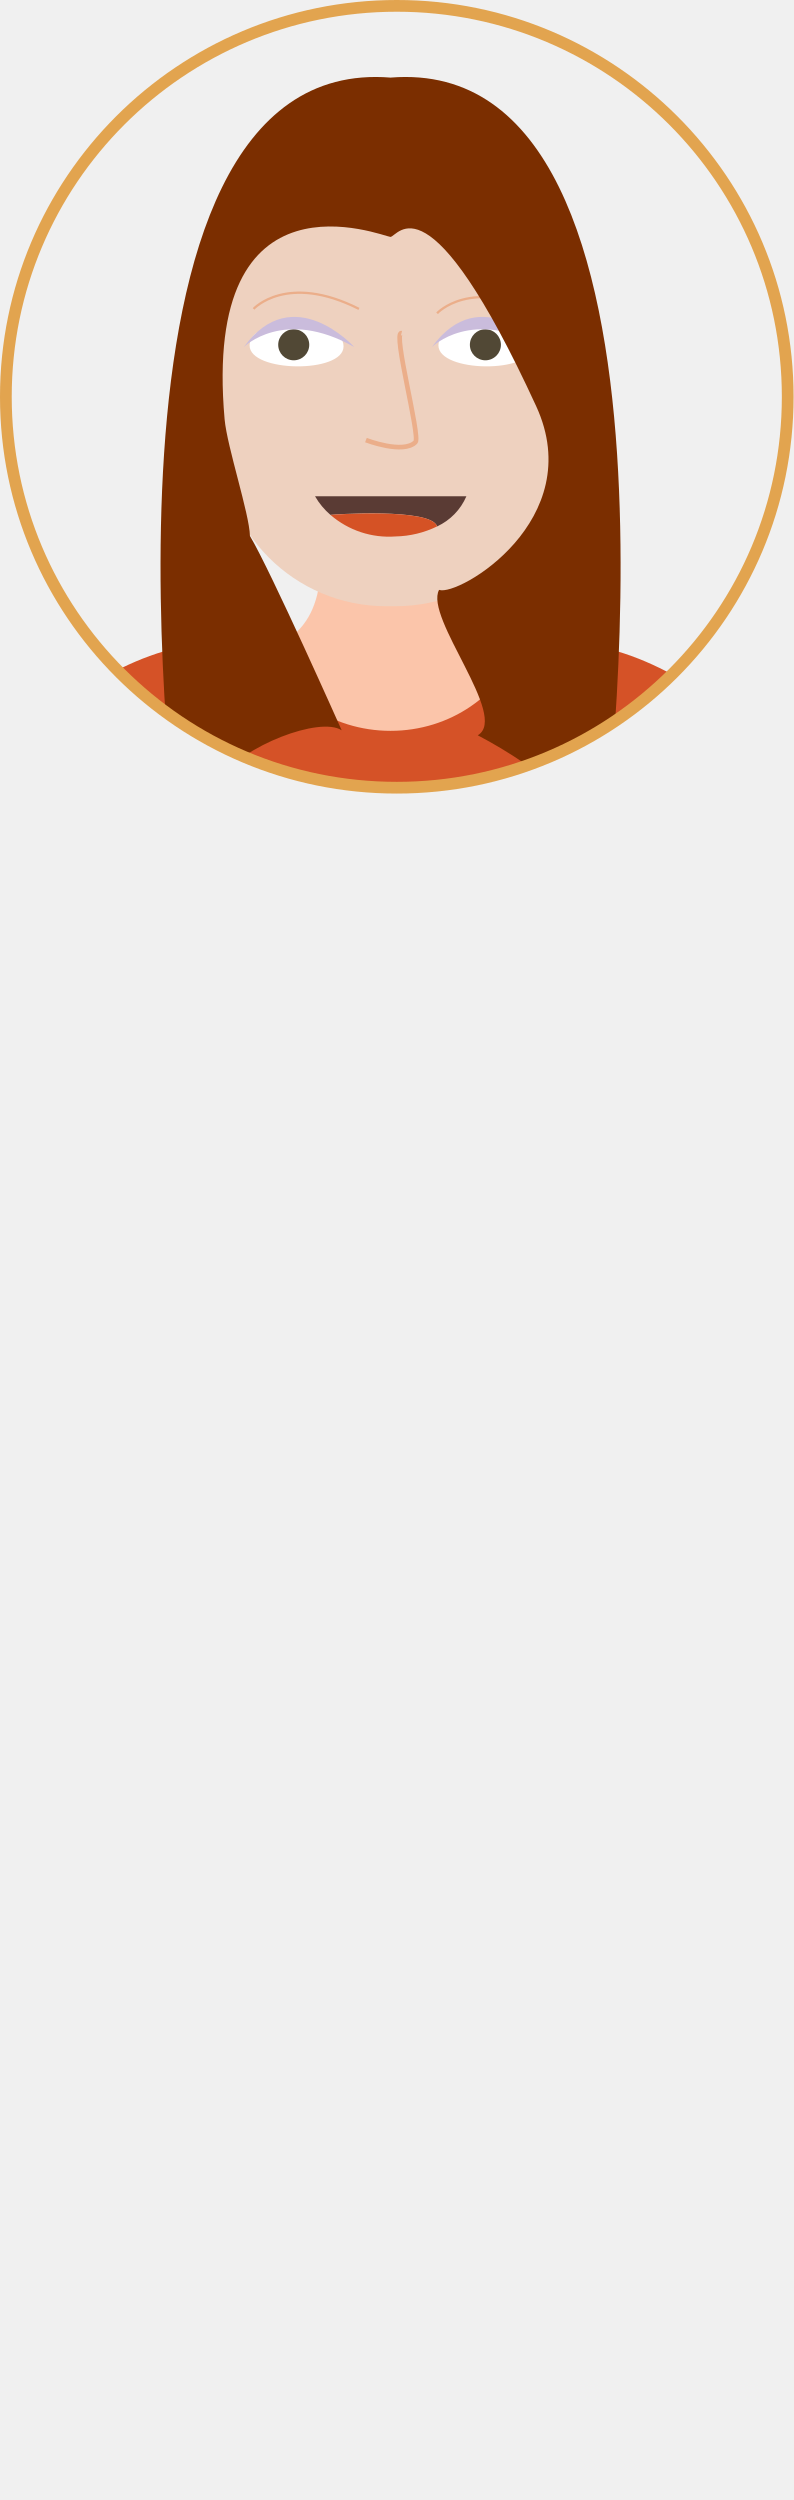
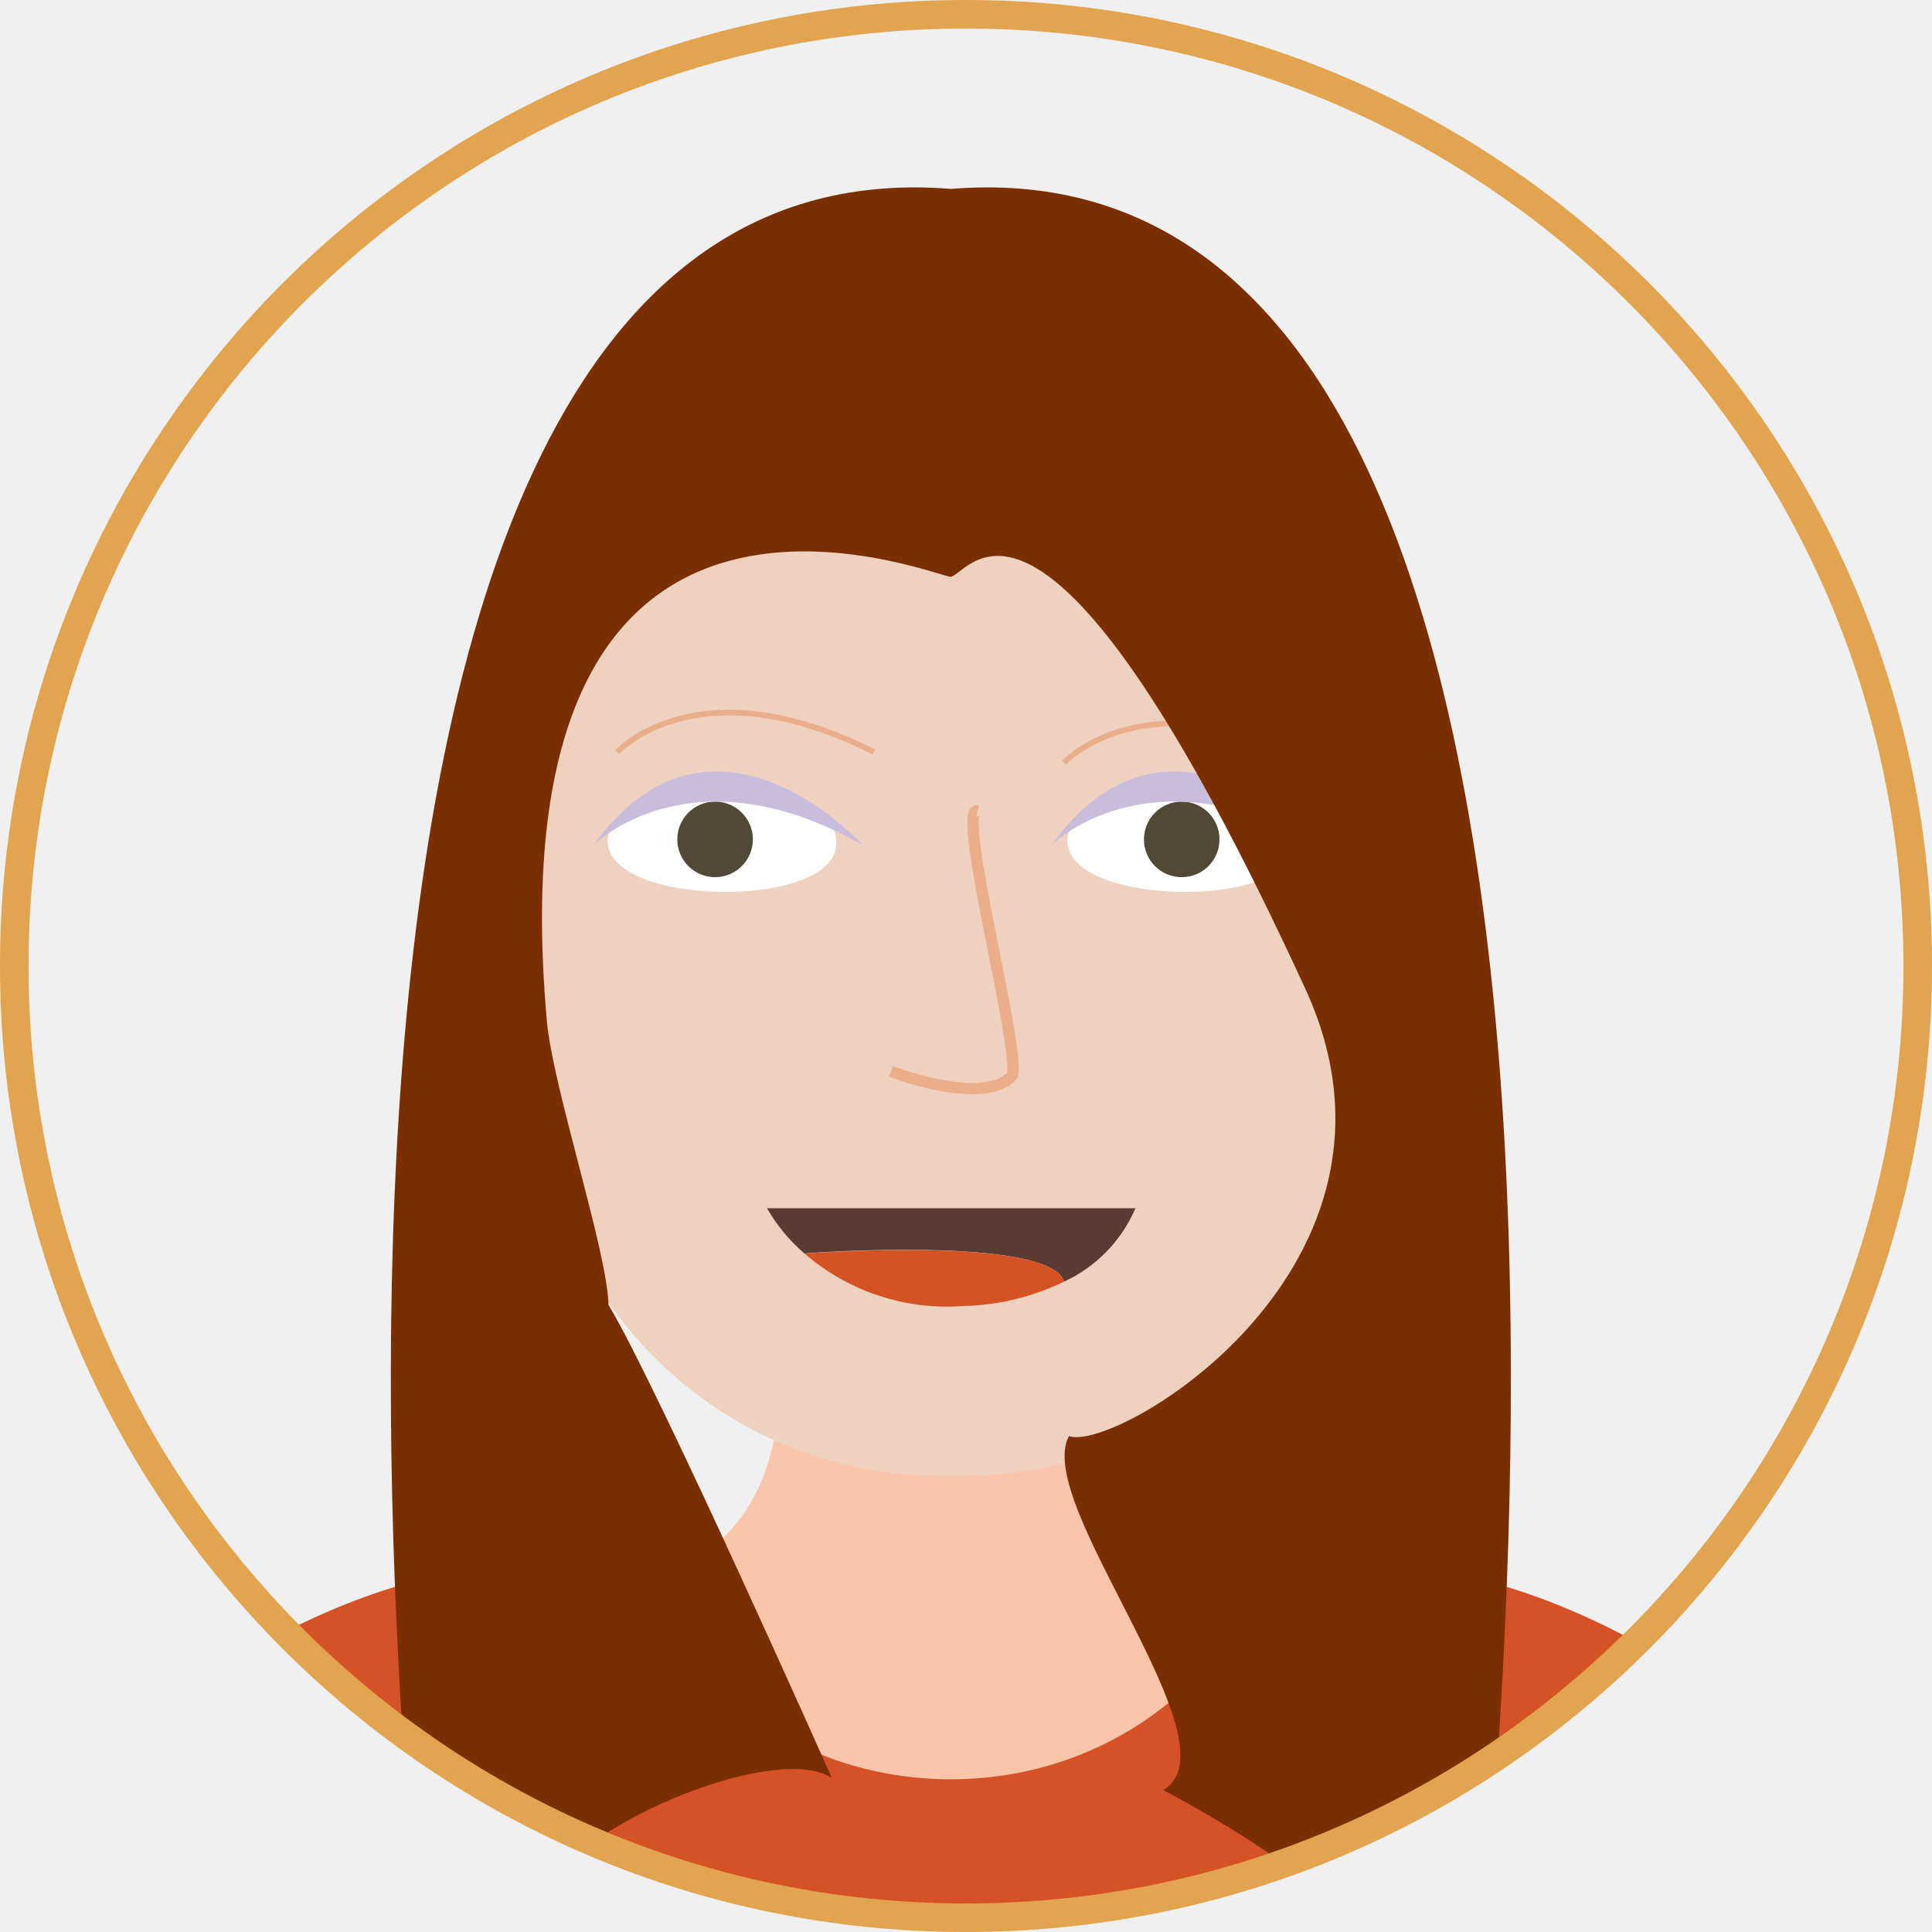
- <svg xmlns="http://www.w3.org/2000/svg" viewBox="0 0 133.98 422.08">
+ <svg xmlns="http://www.w3.org/2000/svg" viewBox="0 0 133.98 133.98">
  <defs>
    <style>.cls-1,.cls-8{fill:none;}.cls-1{stroke:#e2a44f;stroke-width:1.98px;}.cls-1,.cls-12,.cls-13,.cls-8{stroke-miterlimit:10;}.cls-2{clip-path:url(#clip-path);}.cls-12,.cls-13,.cls-3{fill:#eed1bf;}.cls-4{fill:#fbc5aa;}.cls-5{fill:#d8dcec;}.cls-6{fill:#d55227;}.cls-7{fill:#e27d58;}.cls-8{stroke:#c1c0db;stroke-width:0.64px;}.cls-9{fill:#fff;}.cls-10{fill:#514835;}.cls-11{fill:#cabcdc;}.cls-12,.cls-13{stroke:#ebae8a;}.cls-12{stroke-width:0.79px;}.cls-13{stroke-width:0.39px;}.cls-14{fill:#5a3b34;}.cls-15{fill:#d55225;}.cls-16{fill:#f5e6c1;}.cls-17{fill:#7b2e00;}</style>
    <clipPath id="clip-path">
      <circle class="cls-1" cx="66.99" cy="66.99" r="66" />
    </clipPath>
  </defs>
  <g id="Layer_2" data-name="Layer 2">
    <g id="Glavno_Besedilo" data-name="Glavno Besedilo">
      <g class="cls-2">
        <path class="cls-3" d="M10.63,222.87S6.9,252.28,27.05,255.23V222.16Z" />
        <path class="cls-3" d="M121.2,226.15s3.73,29.41-16.42,32.36V225.44Z" />
        <path class="cls-4" d="M44.57,109.41s9.12-.77,9.53-13.24H76.49s.91,16.28,11.59,13.24l-1,9.36-21.8,9.87-18.94-5.78-4.62-10.45Z" />
        <path class="cls-5" d="M.86,234.21l32.93-1.27V139.65S26.18,101,14.48,122Q4.76,180.65.86,234.21Z" />
        <path class="cls-5" d="M133,234.21l-32.93-1.27V139.65S107.68,101,119.38,122Q129.1,180.65,133,234.21Z" />
        <polygon class="cls-3" points="71.59 278.88 57.86 406.68 42.17 406.68 30.06 278.88 71.59 278.88" />
        <polygon class="cls-3" points="108.55 278.88 94.9 406.68 79.3 406.68 67.24 278.88 108.55 278.88" />
        <path class="cls-6" d="M103.67,214.54a205.66,205.66,0,0,1-.86-44c6.38-9.2,6.55-29.4,6.54-32.59,3.55-11.06,7.32-15.5,10.39-15.87,7.5-.89-11.09-13.28-22.56-13.28H87.71c-3.1,8.49-11.68,14.59-21.77,14.59s-18.67-6.1-21.78-14.59H34.69c-11.47,0-30,12.39-22.55,13.28,3,.36,6.74,4.7,10.25,15.45,0,0-.41,23.38,6.7,33.25a206.05,206.05,0,0,1-.88,43.79L2.79,336.31s13.38,14.55,52.31,0c0,0,26.43,10.81,49.68,0,0,0,19.38,8.67,28.59,0Z" />
        <path class="cls-3" d="M42.17,406.68s-11.61,9.16-20.27,9l36,.26v-9.24Z" />
        <path class="cls-7" d="M57.88,406.68v12.93H48.37v-3.69s-21,7.7-30.16,5.88c0,0-10.49-1.41,5.62-7.21,12.05-4.35,14.47-5.25,14.47-5.25" />
        <path class="cls-3" d="M95,406.68s11.61,9.16,20.27,9l-36,.26v-9.24Z" />
        <path class="cls-7" d="M79.29,406.68v12.93h9.5v-3.69s21,7.7,30.16,5.88c0,0,10.49-1.41-5.61-7.21-12-4.35-14.48-5.25-14.48-5.25" />
        <path class="cls-8" d="M28.21,214.53c.09-7.68,38.87,30.71,75.45,0" />
        <path class="cls-3" d="M62.45,20.2h7A25.28,25.28,0,0,1,94.74,45.48V74.35a28,28,0,0,1-28,28H65.2a28,28,0,0,1-28-28V45.48A25.28,25.28,0,0,1,62.45,20.2Z" />
        <path class="cls-9" d="M58,58.49c.06-5.1-15.8-5.3-15.86-.19C42.09,62.91,58,63.1,58,58.49Z" />
        <path class="cls-9" d="M89.88,58.49c.06-5.1-15.79-5.3-15.86-.19C74,62.91,89.83,63.1,89.88,58.49Z" />
        <circle class="cls-10" cx="49.59" cy="58.21" r="2.62" />
        <circle class="cls-10" cx="81.95" cy="58.21" r="2.62" />
        <path class="cls-11" d="M41.16,58.6s6.74-6.77,18.66,0C59.82,58.6,49.46,47.13,41.16,58.6Z" />
        <path class="cls-11" d="M72.92,58.6s6.73-6.77,18.65,0C91.57,58.6,81.21,47.13,72.92,58.6Z" />
        <path class="cls-12" d="M61.78,74.3s6.29,2.43,8.36.35c.9-.89-3.92-18.77-2.35-18.4" />
        <path class="cls-13" d="M42.81,52.15s5.61-6.15,17.79,0" />
        <path class="cls-13" d="M73.79,52.89s5.61-6.14,17.78,0" />
        <path class="cls-14" d="M78.74,83.79a9.89,9.89,0,0,1-4.95,5.09c-.93-3.2-18-2-18-1.95a12,12,0,0,1-2.6-3.14Z" />
        <path class="cls-15" d="M73.79,88.88h0a16.79,16.79,0,0,1-7,1.69,15.1,15.1,0,0,1-11-3.64C55.84,86.92,72.86,85.68,73.79,88.88Z" />
        <polygon class="cls-14" points="55.78 86.93 55.78 86.93 55.78 86.93 55.78 86.93" />
        <path class="cls-3" d="M94.26,54s7.22-2,5.11,8.79A87.56,87.56,0,0,1,94.26,80.3Z" />
        <path class="cls-16" d="M66,29.16h0Z" />
        <line class="cls-16" x1="65.96" y1="29.16" x2="65.96" y2="29.16" />
        <path class="cls-17" d="M101.82,143.25s-3.59-.78-6.16-8.88a78.92,78.92,0,0,0-15-10.23C86,121,71.59,104.26,74.13,99.59c3.27,1.18,25.22-11.81,16.4-31C72.32,29,67.22,39.9,65.92,40h0c-1.27-.09-31.84-12.68-28,30.78.42,4.66,4.18,15.93,4.28,19.71,3.47,5.79,15.49,32.81,15.49,32.81C54.05,120.9,41,125.88,37,131.56c-2.55,10.74-6.94,11.69-6.94,11.69S11.82,8.75,65.94,13.1C120.06,8.75,101.82,143.25,101.82,143.25Z" />
      </g>
      <circle class="cls-1" cx="66.99" cy="66.99" r="66" />
    </g>
  </g>
</svg>
